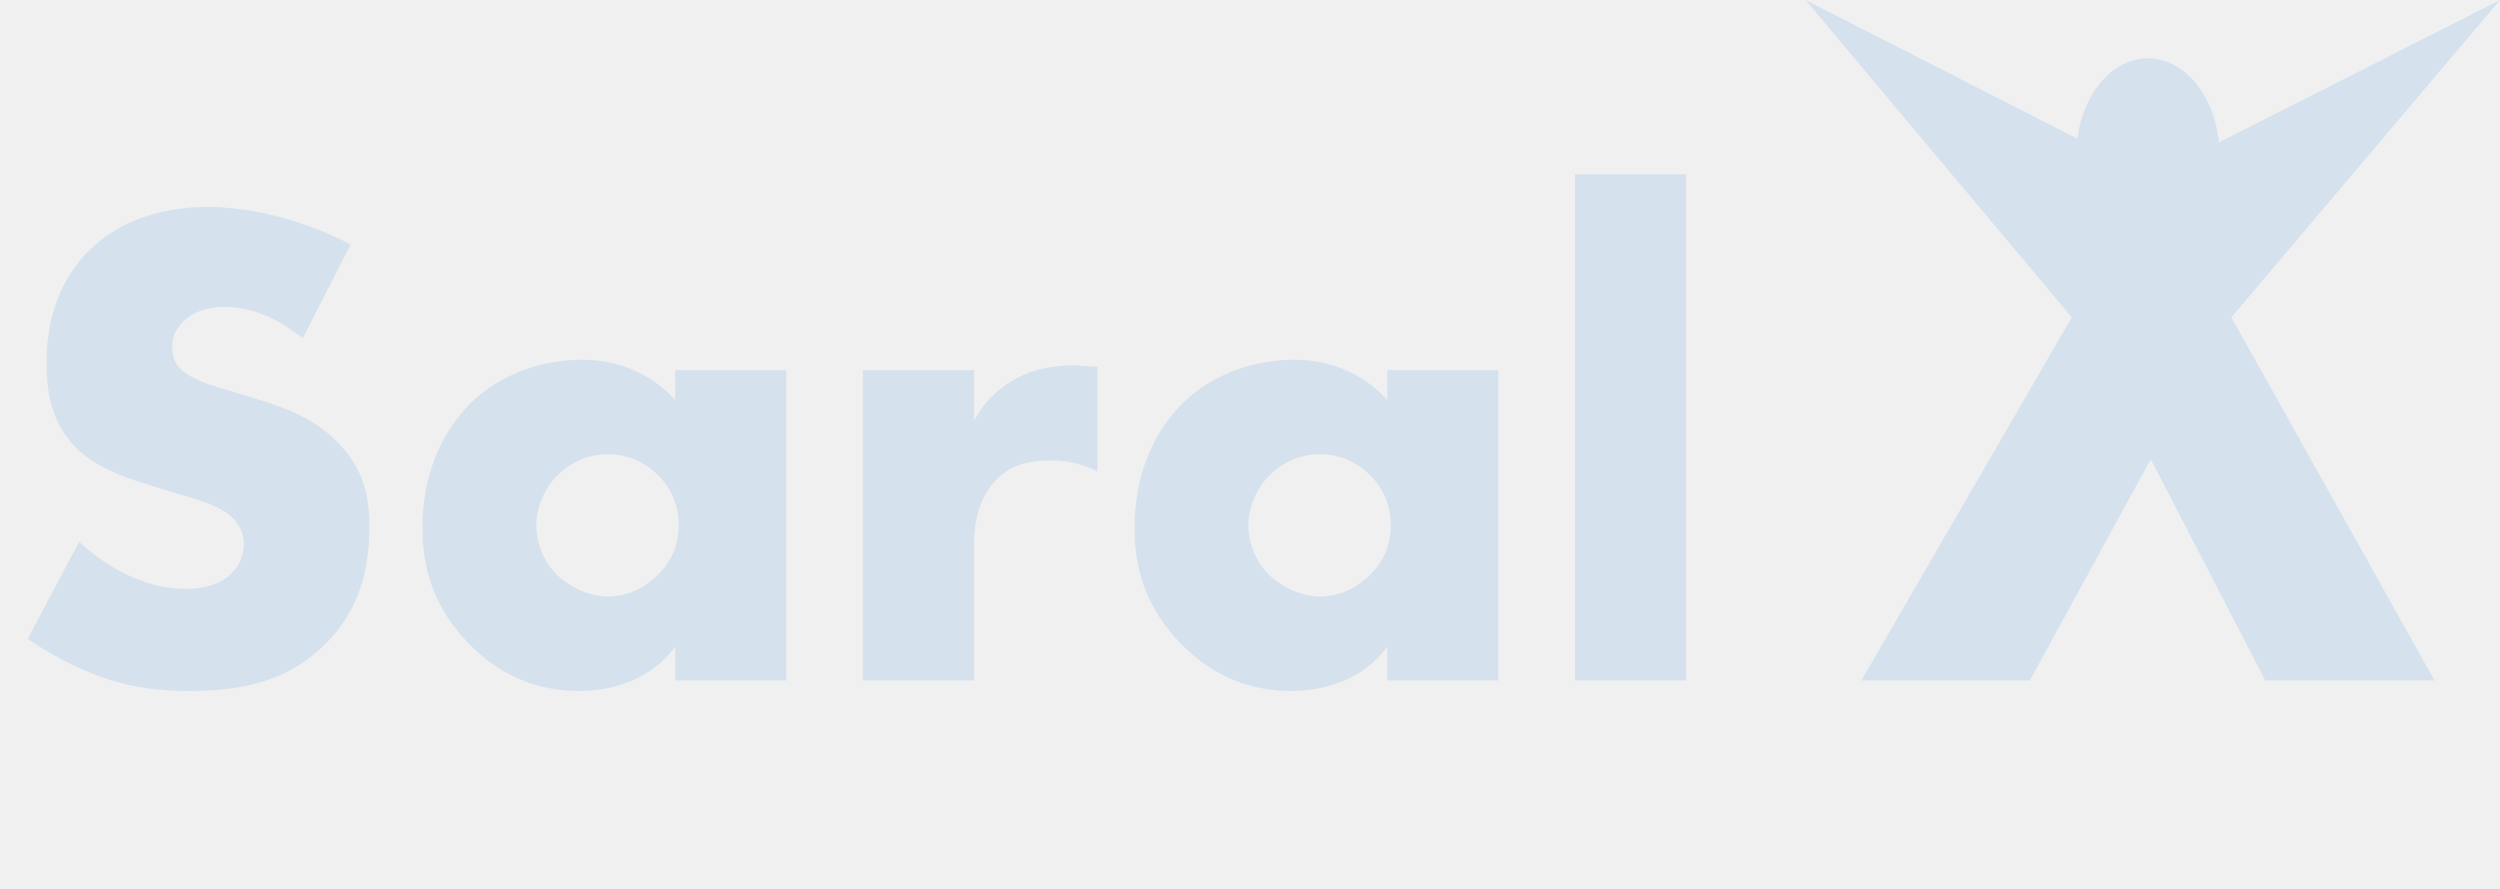
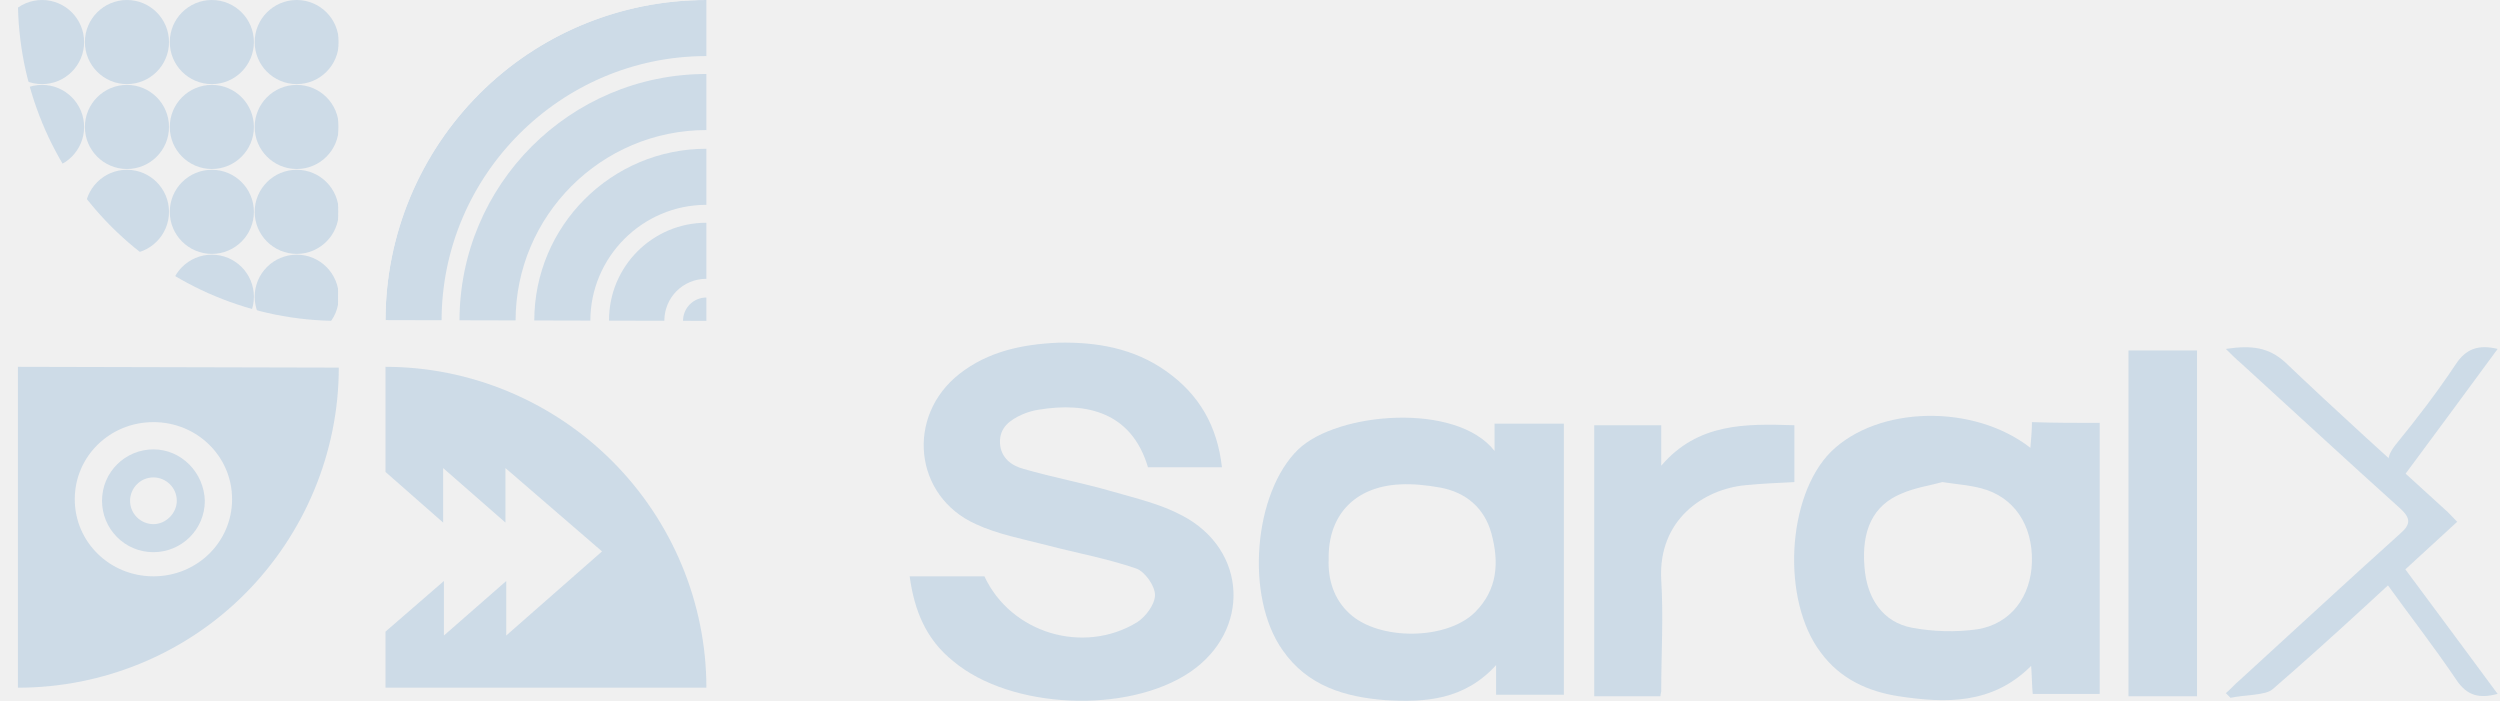
- <svg xmlns="http://www.w3.org/2000/svg" width="180" height="64" viewBox="0 0 180 64" fill="none">
-   <path d="M2 46C4.4 47.65 6.5 48.45 7.05 48.65C9.5 49.55 11.5 49.75 13.6 49.75C17.15 49.75 20.6 49.2 23.45 46.35C25.85 43.95 26.6 41 26.6 37.95C26.6 35.65 26.15 33.8 24.45 32C22.7 30.1 20.5 29.35 18.4 28.7L15.75 27.9C13.7 27.3 13.1 26.7 12.85 26.4C12.5 25.95 12.4 25.5 12.4 24.9C12.4 24.15 12.75 23.6 13.25 23.1C14.1 22.3 15.25 22.1 16.1 22.1C17.25 22.1 19.2 22.3 21.8 24.35L25.25 17.6C22.1 15.95 18.25 14.9 14.95 14.9C10.9 14.9 8.1 16.35 6.4 18.05C4.95 19.5 3.35 22 3.35 26.1C3.35 27.8 3.55 30.15 5.25 32C6.6 33.5 8.65 34.25 10.05 34.7L12.3 35.4C14.45 36.05 15.75 36.4 16.6 37.15C17.3 37.75 17.55 38.5 17.55 39.15C17.55 40 17.2 40.75 16.7 41.25C16.15 41.85 15.1 42.4 13.35 42.4C10.35 42.4 7.55 40.75 5.7 39L2 46ZM48.614 28.8C47.664 27.75 45.514 25.9 41.914 25.9C38.715 25.9 35.764 27.15 33.864 29.05C32.065 30.85 30.415 33.8 30.415 38C30.415 41.35 31.465 43.9 33.614 46.2C36.315 49.05 39.264 49.75 41.664 49.75C43.864 49.75 46.764 49.1 48.614 46.55V49H56.614V26.65H48.614V28.8ZM43.715 32.7C45.414 32.7 46.565 33.45 47.315 34.15C48.565 35.35 48.864 36.75 48.864 37.8C48.864 39.6 48.065 40.7 47.364 41.4C46.364 42.4 45.065 42.95 43.764 42.95C42.414 42.95 41.014 42.25 40.164 41.45C39.164 40.5 38.614 39.1 38.614 37.8C38.614 36.65 39.114 35.2 40.215 34.15C41.364 33.05 42.715 32.7 43.715 32.7ZM62.125 49H70.125V39.45C70.125 38.25 70.225 35.9 71.925 34.35C73.075 33.3 74.525 33.15 75.575 33.15C77.525 33.15 78.625 33.75 79.025 33.95V26.4C77.975 26.35 77.625 26.3 77.425 26.3C75.925 26.3 74.475 26.55 73.275 27.2C72.075 27.8 70.925 28.8 70.125 30.3V26.65H62.125V49ZM99.884 28.8C98.934 27.75 96.784 25.9 93.184 25.9C89.984 25.9 87.034 27.15 85.134 29.05C83.334 30.85 81.684 33.8 81.684 38C81.684 41.35 82.734 43.9 84.884 46.2C87.584 49.05 90.534 49.75 92.934 49.75C95.134 49.75 98.034 49.1 99.884 46.55V49H107.884V26.65H99.884V28.8ZM94.984 32.7C96.684 32.7 97.834 33.45 98.584 34.15C99.834 35.35 100.134 36.75 100.134 37.8C100.134 39.6 99.334 40.7 98.634 41.4C97.634 42.4 96.334 42.95 95.034 42.95C93.684 42.95 92.284 42.25 91.434 41.45C90.434 40.5 89.884 39.1 89.884 37.8C89.884 36.65 90.384 35.2 91.484 34.15C92.634 33.05 93.984 32.7 94.984 32.7ZM113.395 12.55V49H121.395V12.55H113.395Z" fill="#D5E2EE" />
-   <path d="M134.014 49H146.147L154.855 33.059L163.099 49H175.29L160.661 22.847L180 0L154.913 12.709L130 0L149.166 22.847L134.014 49Z" fill="#D5E2EE" />
-   <ellipse cx="154.652" cy="11.2" rx="5.16" ry="7" fill="#D5E2EE" />
+ <svg xmlns="http://www.w3.org/2000/svg" width="321" height="90" viewBox="0 0 321 90" fill="none">
+   <g clip-path="url(#clip0_1305_2039)">
+     <path d="M116.8 74C120.2 74 123.3 74 126.4 74C129.8 81.3 139.1 84.1 146 79.9C147.1 79.2 148.3 77.6 148.3 76.4C148.3 75.2 147 73.4 145.9 73C142.1 71.7 138.2 71 134.4 70C131.3 69.2 128.1 68.6 125.3 67.3C117.3 63.7 116.3 53.4 123.2 48C126.9 45.1 131.3 44.2 135.9 44C140.8 43.9 145.6 44.7 149.8 47.7C154 50.7 156.3 54.7 156.9 60C153.6 60 150.5 60 147.4 60C145.3 52.9 139.5 51.6 133.4 52.6C132.7 52.7 132 52.9 131.3 53.2C129.7 53.9 128.3 54.9 128.4 56.9C128.5 58.8 129.9 59.8 131.4 60.2C135.2 61.3 139 62 142.8 63.1C145.9 64 149 64.7 151.8 66.2C160.2 70.6 160.6 81 152.8 86.3C144.8 91.7 129.8 91.1 122.4 84.9C118.9 82.1 117.4 78.4 116.8 74Z" fill="#CDDBE7" />
+     <path d="M200.8 89.2C197.8 89.2 195 89.2 192.1 89.2C192.1 88.1 192.1 87 192.1 85.4C188 89.9 183 90.2 177.9 89.9C172.7 89.5 167.9 88.1 164.7 83.5C159.8 76.6 161 63.2 166.7 57.7C171.7 52.9 187 51.6 191.9 57.9C191.9 56.6 191.9 55.6 191.9 54.4C195 54.4 197.8 54.4 200.8 54.4C200.8 65.9 200.8 77.4 200.8 89.2ZM170.6 71.8C170.5 74.3 171.2 76.9 173.3 78.8C177.1 82.3 185.8 82.2 189.4 78.6C192.3 75.7 192.5 72.2 191.5 68.5C190.6 65.2 188.2 63.2 184.9 62.6C183.2 62.3 181.4 62.1 179.7 62.2C174 62.5 170.5 66.1 170.6 71.8Z" fill="#CDDBE7" />
+     <path d="M269.6 54.3C269.6 66 269.6 77.5 269.6 89.1C266.7 89.1 263.9 89.1 261 89.1C260.9 88 260.9 86.9 260.8 85.5C255.8 90.5 249.8 90.3 243.8 89.4C239.9 88.8 236.3 87.2 233.8 83.8C228.7 77.1 229.4 63.7 235.1 58C241.1 52.1 253.4 51.8 260.7 57.5C260.8 56.3 260.9 55.3 260.9 54.2C263.8 54.3 266.6 54.3 269.6 54.3ZM249.4 61.9C248 62.3 245.9 62.6 244.1 63.4C240.5 64.9 239 68.1 239.4 72.8C239.7 76.9 241.8 79.9 245.5 80.6C248.2 81.1 251.1 81.2 253.9 80.8C258.2 80.1 260.8 76.6 260.9 72.1C261 67.4 258.6 63.8 254.4 62.7C252.9 62.3 251.4 62.2 249.4 61.9Z" fill="#CDDBE7" />
+     <path d="M213.3 59.8C218 54.3 224.1 54.4 230.4 54.6C230.4 57.1 230.4 59.4 230.4 61.9C228.3 62 226.2 62.1 224.1 62.3C218.8 62.8 212.9 66.7 213.3 74.4C213.6 79.2 213.3 84 213.3 88.8C213.3 88.9 213.2 89.1 213.2 89.4C210.4 89.4 207.6 89.4 204.7 89.4C204.7 77.9 204.7 66.3 204.7 54.6C207.5 54.6 210.3 54.6 213.3 54.6C213.3 56.4 213.3 58.1 213.3 59.8Z" fill="#CDDBE7" />
+     <path d="M273.3 45C276.3 45 279.1 45 282.1 45C282.1 59.8 282.1 74.6 282.1 89.4C279.2 89.4 276.3 89.4 273.3 89.4C273.3 74.6 273.3 59.9 273.3 45Z" fill="#CDDBE7" />
+     <path d="M306.2 74.6C306.8 73.8 307.4 73 308.1 72.1C312.4 77.9 316.5 83.4 320.7 89.1C318.4 89.7 316.8 89.4 315.4 87.3C312.5 83 309.3 78.9 306.2 74.6Z" fill="#CDDBE7" />
+     <path d="M308.3 61.6C306.4 60.2 306.1 59 307.6 57.1C310.3 53.8 312.9 50.4 315.3 46.8C316.6 44.8 318.2 44.2 320.7 44.8C316.5 50.5 312.4 56.1 308.3 61.6Z" fill="#CDDBE7" />
+     <path d="M285.8 44.8C289.1 44.3 291.3 44.6 293.4 46.5C300 52.8 306.9 59 313.8 65.3C314.4 65.8 314.9 66.4 315.5 67C307.6 74.2 299.9 81.5 291.8 88.5C290.9 89.3 288.2 89.2 286.4 89.6C286.2 89.4 286 89.2 285.8 89C286.4 88.5 286.9 87.9 287.5 87.4C294.4 81.1 301.2 74.8 308.2 68.5C309.6 67.3 309.5 66.5 308.2 65.3C301.3 59.1 294.5 52.8 287.7 46.6C287.1 46.1 286.5 45.5 285.8 44.8Z" fill="#CDDBE7" />
+     <mask id="mask0_1305_2039" style="mask-type:luminance" maskUnits="userSpaceOnUse" x="2" y="0" width="42" height="42">
+       <path d="M43.5 0H2.3C2.3 10.9 6.6 21.4 14.3 29.1C22 36.8 32.5 41.2 43.4 41.2L43.5 0Z" fill="white" />
+     </mask>
+     <g mask="url(#mask0_1305_2039)">
+       <path d="M5.4 10.8C8.382 10.8 10.8 8.382 10.8 5.4C10.8 2.418 8.382 0 5.4 0C2.418 0 0 2.418 0 5.4C0 8.382 2.418 10.8 5.4 10.8Z" fill="#CDDBE7" />
+       <path d="M16.3 10.8C19.282 10.8 21.7 8.382 21.7 5.4C21.7 2.418 19.282 0 16.3 0C13.318 0 10.9 2.418 10.9 5.4C10.9 8.382 13.318 10.8 16.3 10.8Z" fill="#CDDBE7" />
+       <path d="M27.2 10.8C30.182 10.8 32.6 8.382 32.6 5.4C32.6 2.418 30.182 0 27.2 0C24.218 0 21.8 2.418 21.8 5.4C21.8 8.382 24.218 10.8 27.2 10.8Z" fill="#CDDBE7" />
+       <path d="M38.1 10.8C41.083 10.8 43.5 8.382 43.5 5.4C43.5 2.418 41.083 0 38.1 0C35.118 0 32.7 2.418 32.7 5.4C32.7 8.382 35.118 10.8 38.1 10.8Z" fill="#CDDBE7" />
+       <path d="M5.4 21.7C8.382 21.7 10.8 19.282 10.8 16.3C10.8 13.318 8.382 10.9 5.4 10.9C2.418 10.9 0 13.318 0 16.3C0 19.282 2.418 21.7 5.4 21.7Z" fill="#CDDBE7" />
+       <path d="M16.3 21.7C19.282 21.7 21.7 19.282 21.7 16.3C21.7 13.318 19.282 10.9 16.3 10.9C13.318 10.9 10.9 13.318 10.9 16.3C10.9 19.282 13.318 21.7 16.3 21.7Z" fill="#CDDBE7" />
+       <path d="M27.2 21.7C30.182 21.7 32.6 19.282 32.6 16.3C32.6 13.318 30.182 10.9 27.2 10.9C24.218 10.9 21.8 13.318 21.8 16.3C21.8 19.282 24.218 21.7 27.2 21.7Z" fill="#CDDBE7" />
+       <path d="M38.1 21.7C41.083 21.7 43.5 19.282 43.5 16.3C43.5 13.318 41.083 10.9 38.1 10.9C35.118 10.9 32.7 13.318 32.7 16.3C32.7 19.282 35.118 21.7 38.1 21.7Z" fill="#CDDBE7" />
+       <path d="M5.4 32.6C8.382 32.6 10.8 30.182 10.8 27.2C10.8 24.218 8.382 21.8 5.4 21.8C2.418 21.8 0 24.218 0 27.2C0 30.182 2.418 32.6 5.4 32.6Z" fill="#CDDBE7" />
+       <path d="M16.3 32.6C19.282 32.6 21.7 30.182 21.7 27.2C21.7 24.218 19.282 21.8 16.3 21.8C13.318 21.8 10.9 24.218 10.9 27.2C10.9 30.182 13.318 32.6 16.3 32.6Z" fill="#CDDBE7" />
+       <path d="M27.2 32.6C30.182 32.6 32.6 30.182 32.6 27.2C32.6 24.218 30.182 21.8 27.2 21.8C24.218 21.8 21.8 24.218 21.8 27.2C21.8 30.182 24.218 32.6 27.2 32.6Z" fill="#CDDBE7" />
+       <path d="M38.1 32.6C41.083 32.6 43.5 30.182 43.5 27.2C43.5 24.218 41.083 21.8 38.1 21.8C35.118 21.8 32.7 24.218 32.7 27.2C32.7 30.182 35.118 32.6 38.1 32.6Z" fill="#CDDBE7" />
+       <path d="M5.4 43.5C8.382 43.5 10.8 41.082 10.8 38.1C10.8 35.118 8.382 32.7 5.4 32.7C2.418 32.7 0 35.118 0 38.1C0 41.082 2.418 43.5 5.4 43.5Z" fill="#CDDBE7" />
+       <path d="M16.3 43.5C19.282 43.5 21.7 41.082 21.7 38.1C21.7 35.118 19.282 32.7 16.3 32.7C13.318 32.7 10.9 35.118 10.9 38.1C10.9 41.082 13.318 43.5 16.3 43.5Z" fill="#CDDBE7" />
+       <path d="M27.2 43.5C30.182 43.5 32.6 41.082 32.6 38.1C32.6 35.118 30.182 32.7 27.2 32.7C24.218 32.7 21.8 35.118 21.8 38.1C21.8 41.082 24.218 43.5 27.2 43.5Z" fill="#CDDBE7" />
+       <path d="M38.1 43.5C41.083 43.5 43.5 41.082 43.5 38.1C43.5 35.118 41.083 32.7 38.1 32.7C35.118 32.7 32.7 35.118 32.7 38.1C32.7 41.082 35.118 43.5 38.1 43.5Z" fill="#CDDBE7" />
+     </g>
+     <mask id="mask1_1305_2039" style="mask-type:luminance" maskUnits="userSpaceOnUse" x="49" y="0" width="42" height="42">
+       <path d="M90.7 41.2V0C79.8 0 69.3 4.3 61.6 12C53.9 19.7 49.5 30.2 49.5 41.1L90.7 41.2Z" fill="white" />
+     </mask>
+     <g mask="url(#mask1_1305_2039)">
+       <path d="M90.7 0C67.9 0 49.5 18.4 49.5 41.2C49.5 64 67.9 82.4 90.7 82.4C113.5 82.4 131.9 64 131.9 41.2C131.9 18.4 113.4 0 90.7 0ZM90.7 75.2C71.9 75.2 56.7 59.9 56.7 41.2C56.7 22.5 72 7.2 90.7 7.2C109.4 7.2 124.7 22.5 124.7 41.2C124.7 59.9 109.4 75.2 90.7 75.2Z" fill="#CDDBE7" />
+       <path d="M90.7 9.5C73.2 9.5 59 23.7 59 41.2C59 58.7 73.2 72.8 90.6 72.8C108 72.8 122.2 58.6 122.2 41.2C122.2 23.8 108.1 9.5 90.7 9.5ZM90.7 65.7C77.2 65.7 66.2 54.7 66.2 41.2C66.2 27.7 77.2 16.7 90.7 16.7C104.2 16.7 115.2 27.7 115.2 41.2C115.2 54.7 104.2 65.7 90.7 65.7Z" fill="#CDDBE7" />
+       <path d="M90.7 19.1C78.5 19.1 68.6 29 68.6 41.2C68.6 53.4 78.5 63.3 90.7 63.3C102.9 63.3 112.8 53.4 112.8 41.2C112.8 29 102.8 19.1 90.7 19.1ZM90.7 56.1C82.5 56.1 75.8 49.4 75.8 41.2C75.8 33 82.5 26.3 90.7 26.3C98.9 26.3 105.6 33 105.6 41.2C105.6 49.4 98.9 56.1 90.7 56.1Z" fill="#CDDBE7" />
+       <path d="M90.7 44.2C92.357 44.2 93.7 42.857 93.7 41.2C93.7 39.543 92.357 38.2 90.7 38.2C89.043 38.2 87.7 39.543 87.7 41.2C87.7 42.857 89.043 44.2 90.7 44.2Z" fill="#CDDBE7" />
+       <path d="M90.7 28.6C83.8 28.6 78.2 34.2 78.2 41.1C78.2 48 83.8 53.6 90.7 53.6C97.6 53.6 103.2 48 103.2 41.1C103.2 34.2 97.6 28.6 90.7 28.6ZM90.7 46.6C87.7 46.6 85.3 44.2 85.3 41.2C85.3 38.2 87.7 35.8 90.7 35.8C93.7 35.8 96.1 38.2 96.1 41.2C96.1 44.1 93.6 46.6 90.7 46.6Z" fill="#CDDBE7" />
+     </g>
+     <path d="M2.3 47.1V88.3C13.2 88.3 23.7 84 31.4 76.3C39.1 68.6 43.5 58.1 43.5 47.2L2.3 47.1ZM19.7 74C14.1 74 9.6 69.6 9.6 64.1C9.6 58.6 14.1 54.2 19.7 54.2C25.3 54.2 29.8 58.6 29.8 64.1C29.8 69.6 25.3 74 19.7 74Z" fill="#CDDBE7" />
+     <path d="M19.7 57.7C16.1 57.7 13.1 60.6 13.1 64.3C13.1 67.9 16 70.9 19.7 70.9C23.3 70.9 26.3 68 26.3 64.3C26.2 60.7 23.3 57.7 19.7 57.7ZM19.7 67.3C18.1 67.3 16.7 66 16.7 64.3C16.7 62.7 18 61.3 19.7 61.3C21.3 61.3 22.7 62.6 22.7 64.3C22.7 65.9 21.3 67.3 19.7 67.3Z" fill="#CDDBE7" />
+     <path d="M78.6 59.2C70.9 51.5 60.4 47.1 49.5 47.1V60.6L56.9 67.1V60.1L64.9 67.1V60.1L77.3 70.8L65 81.6V74.6L57 81.6V74.6L49.5 81.1V88.3H90.7C90.7 77.4 86.3 66.9 78.6 59.2Z" fill="#CDDBE7" />
+   </g>
+   <defs>
+     <clipPath id="clip0_1305_2039">
+       <rect width="320.7" height="90" fill="white" />
+     </clipPath>
+   </defs>
</svg>
